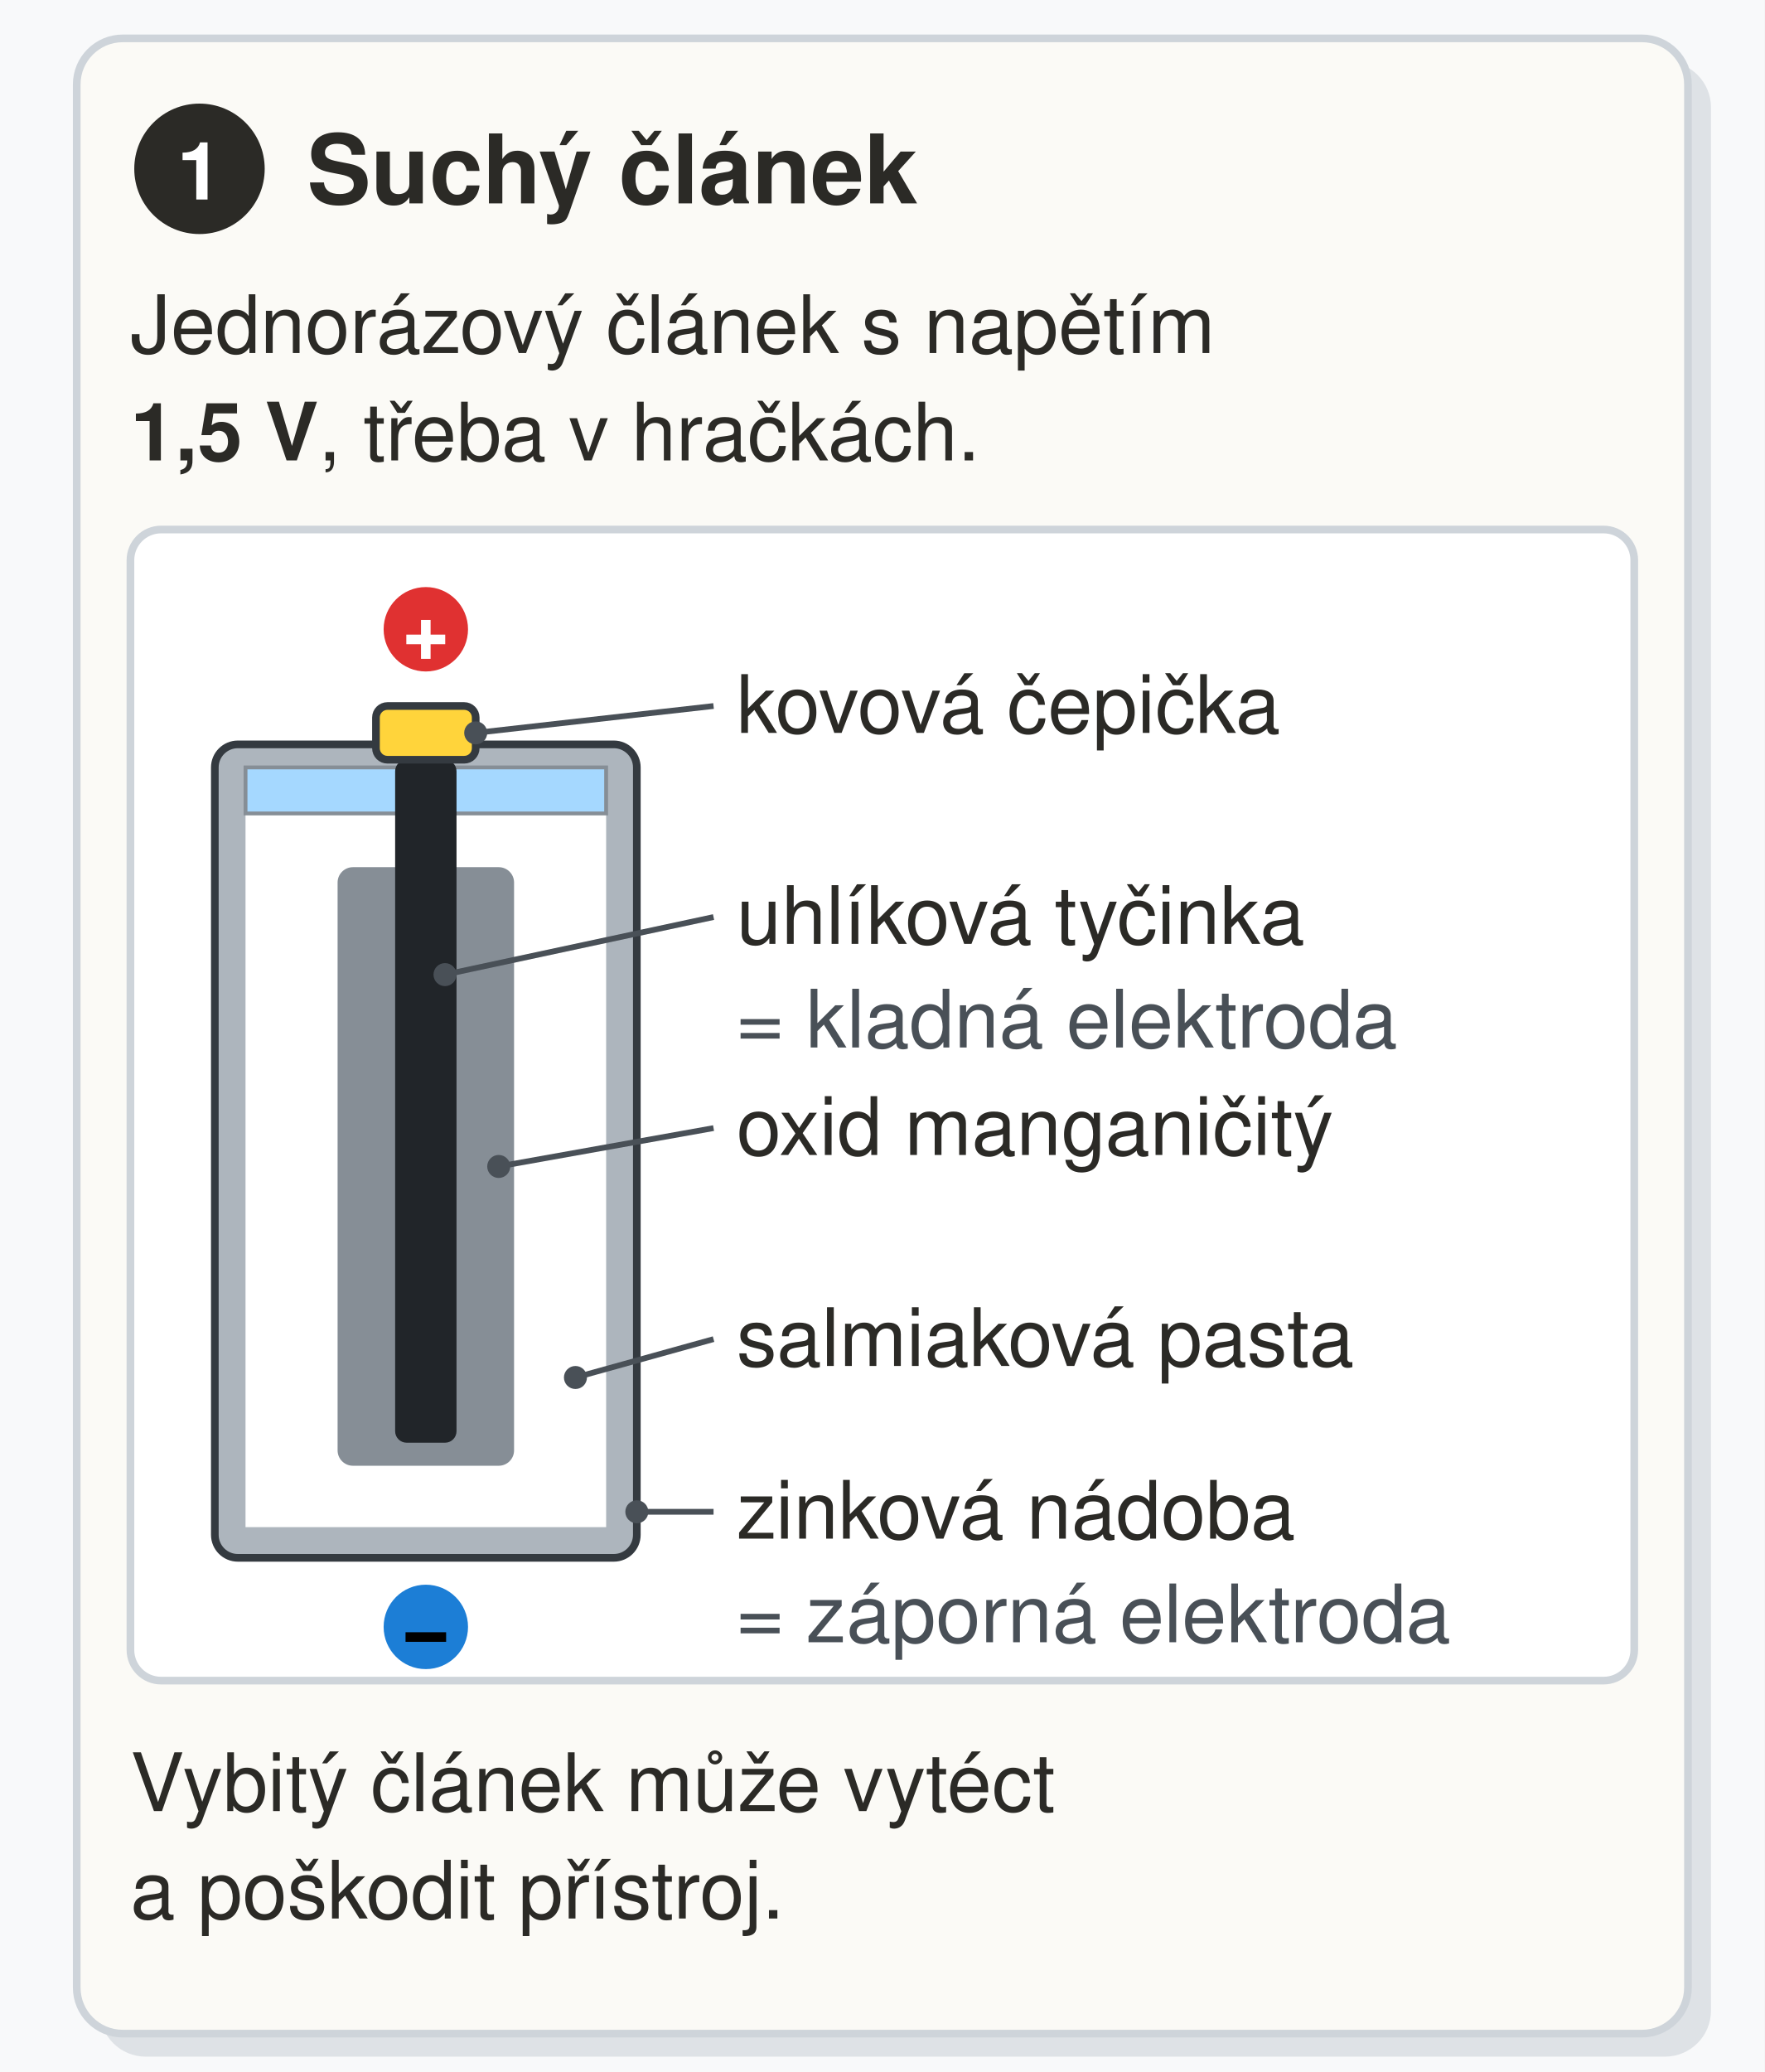
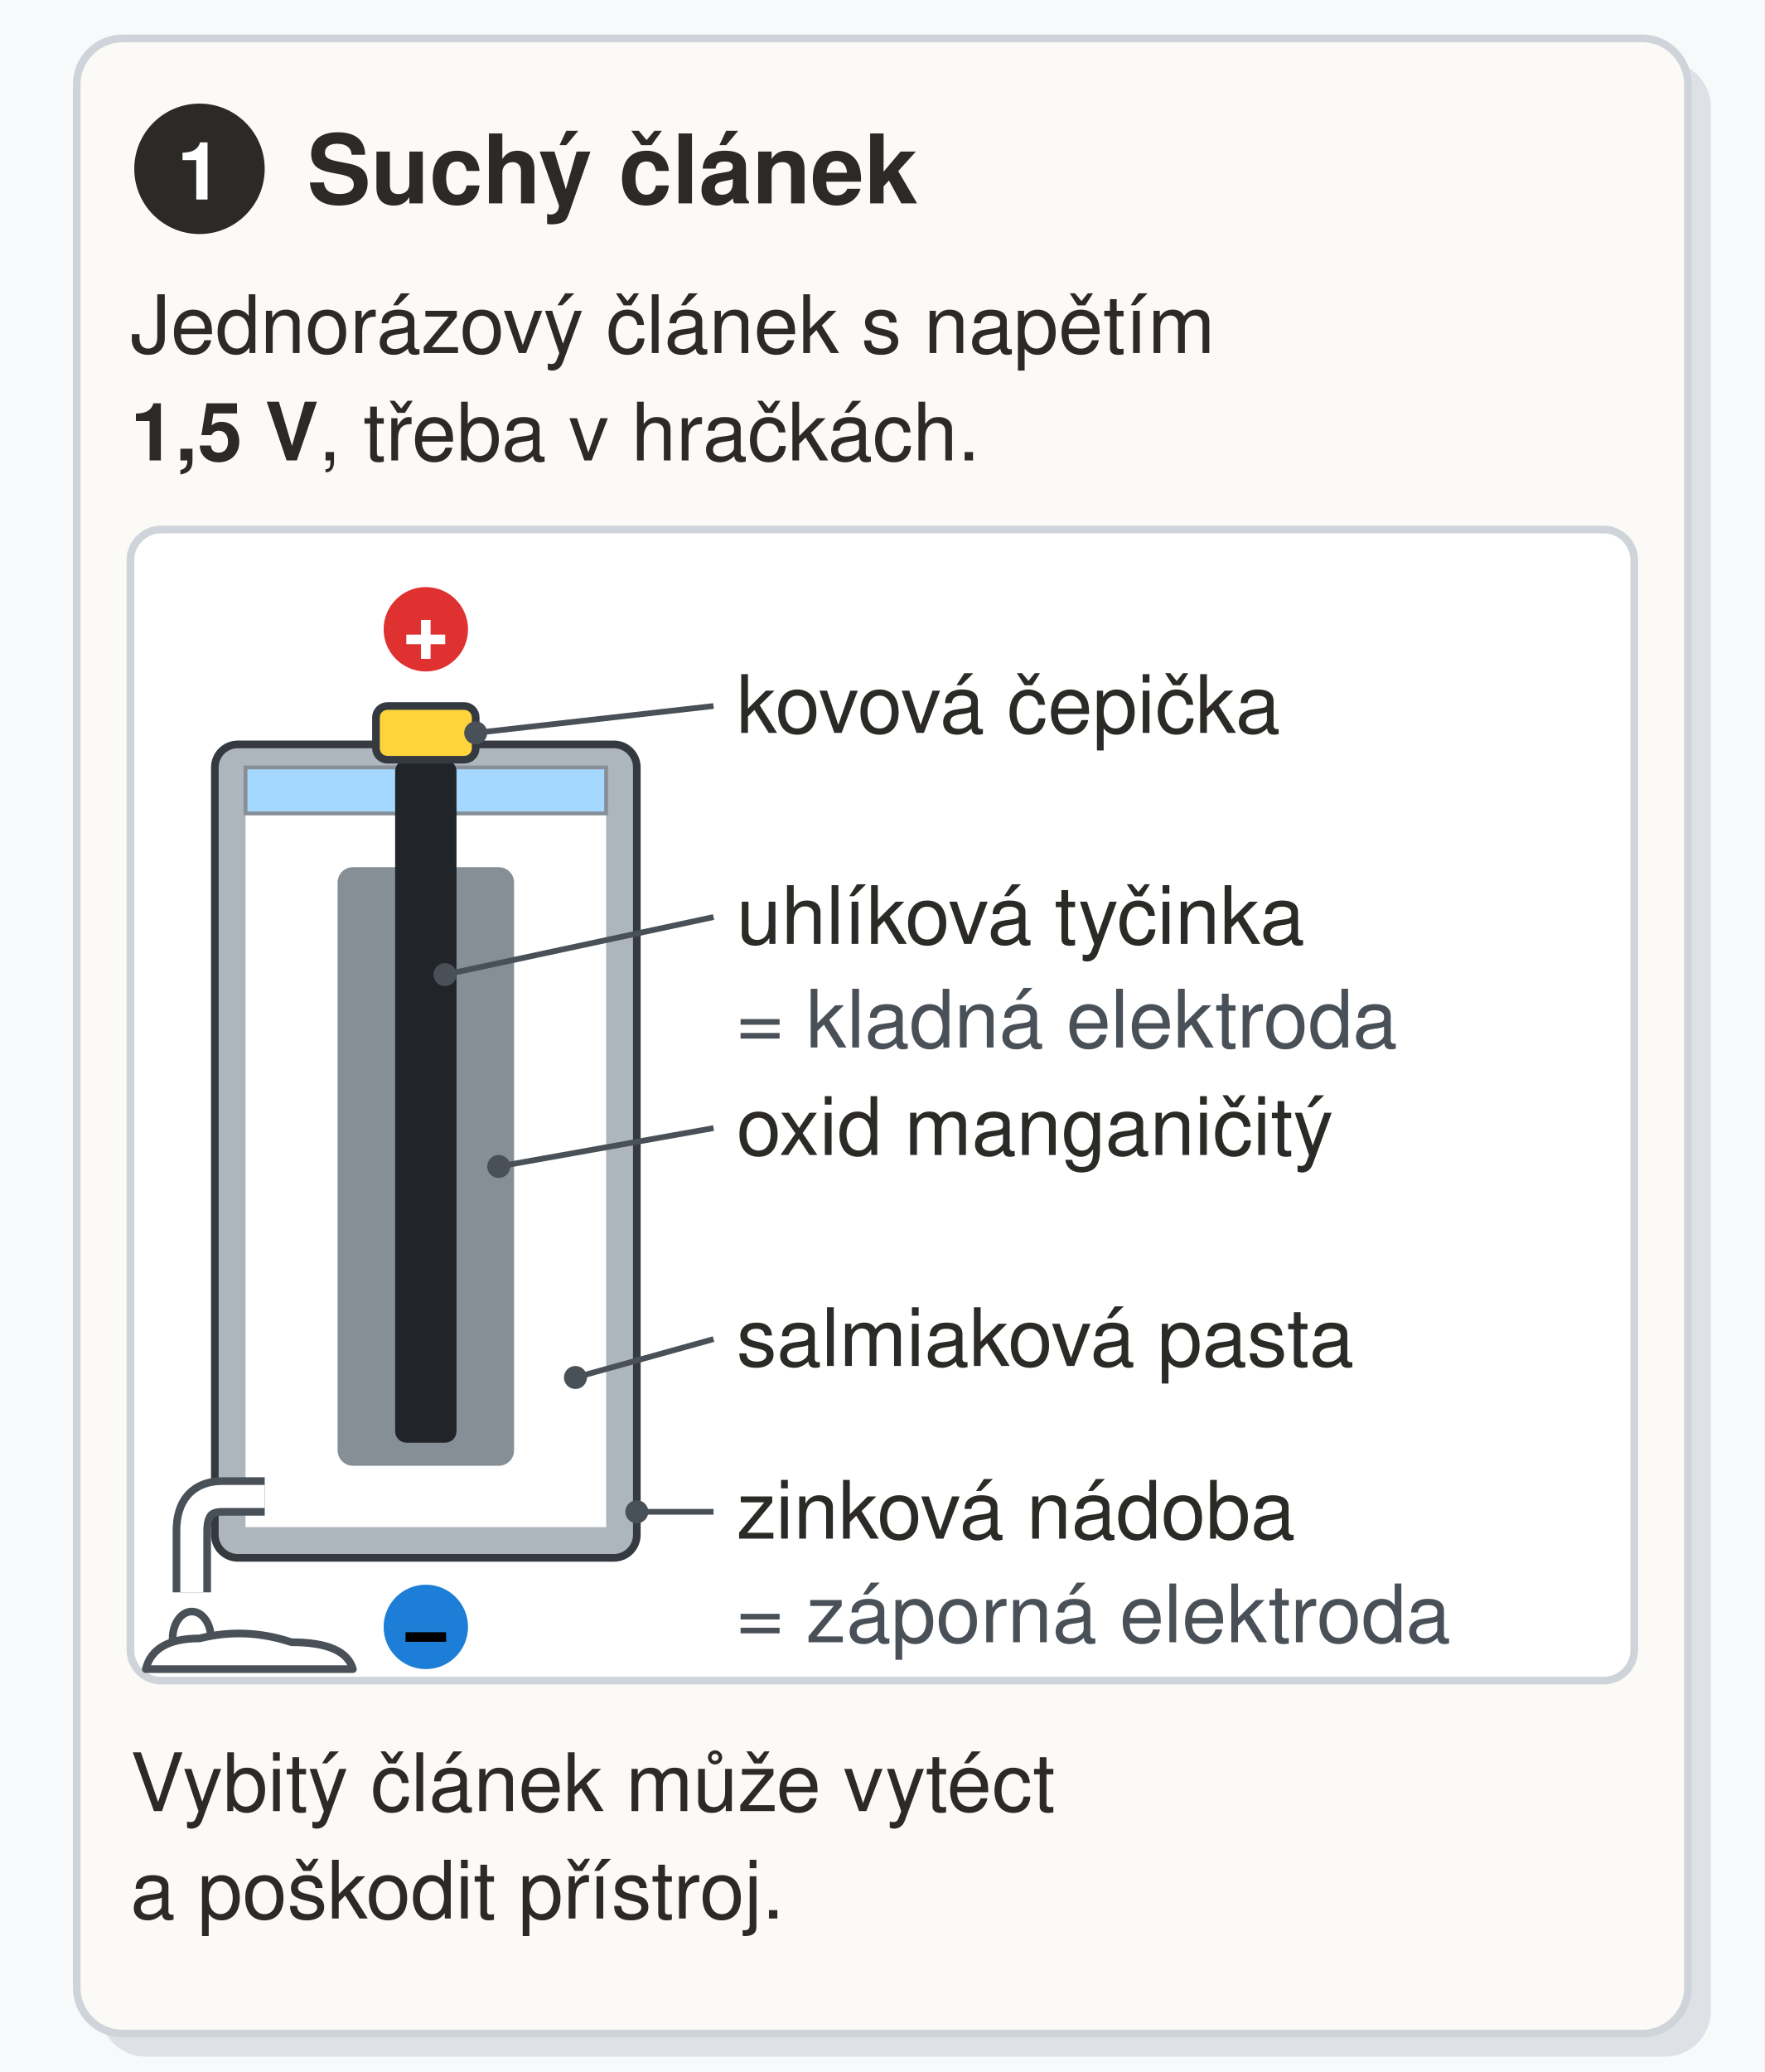
<svg xmlns="http://www.w3.org/2000/svg" viewBox="0 716 460 540" width="460" height="540" role="img" aria-label="Řez suchým článkem: nahoře kovová čepička, kladný vývod; uprostřed uhlíková tyčinka, kladná elektroda; kolem ní oxid manganičitý; dál salmiaková pasta jako elektrolyt; vně zinková nádoba, záporná elektroda. Napětí 1,5 V, jednorázový, třeba v hračkách; vybitý článek může vytéct a poškodit přístroj" font-family="system-ui, -apple-system, 'Segoe UI', Helvetica, Arial, sans-serif">
+   <style>
+ .unik { animation: unik 8s linear infinite; }
+ .kapka { animation: kapka 8s linear infinite; }
+ .louzicka { transform-box: view-box; transform-origin: 50px 1151px; animation: louzicka 8s linear infinite; }
+ @keyframes unik { 0%,15% { stroke-dashoffset: 100; } 45%,100% { stroke-dashoffset: 0; } }
+ @keyframes kapka { 0%,44% { opacity: 0; transform: translateY(-9px); } 45% { opacity: 1; transform: translateY(-9px); } 60% { opacity: 1; transform: translateY(0); } 61%,100% { opacity: 0; transform: translateY(0); } }
+ @keyframes louzicka { 0%,60% { transform: scaleX(0); } 75%,100% { transform: scaleX(1); } }
+ @media (prefers-reduced-motion: reduce) { .unik,.kapka,.louzicka { animation: none; } .unik { stroke-dashoffset: 0; } .kapka { opacity: 0; } .louzicka { transform: scaleX(1); } }
+ </style>
  <rect x="0" y="716" width="460" height="540" fill="#f8f9fa" />
  <g id="panel-1">
    <rect x="26" y="732" width="420" height="520" rx="12" fill="#dee2e6" />
    <rect x="20" y="726" width="420" height="520" rx="12" fill="#fbfaf6" stroke="#ced4da" stroke-width="2" />
    <circle cx="52" cy="760" r="17" fill="#2b2a26" />
    <text x="52" y="768" font-size="21" font-weight="bold" text-anchor="middle" fill="#fff">1</text>
    <text x="80" y="769" font-size="25" font-weight="bold" fill="#2b2a26">Suchý článek</text>
    <text x="34" y="808" font-size="21" fill="#2b2a26">Jednorázový článek s napětím</text>
    <text x="34" y="836" font-size="21" fill="#2b2a26">
      <tspan font-weight="bold">1,5 V</tspan>, třeba v hračkách.</text>
    <rect x="34" y="854" width="392" height="300" rx="8" fill="#ffffff" stroke="#ced4da" stroke-width="2" />
    <rect x="56" y="910" width="110" height="212" rx="6" fill="#adb5bd" stroke="#343a40" stroke-width="2" />
    <rect x="64" y="928" width="94" height="186" fill="#ffffff" />
    <rect x="88" y="942" width="46" height="156" rx="4" fill="#868e96" />
    <rect x="64" y="916" width="94" height="12" fill="#a5d8ff" stroke="#868e96" stroke-width="1" />
    <rect x="103" y="914" width="16" height="178" rx="3" fill="#212529" />
    <rect x="98" y="900" width="26" height="14" rx="3" fill="#ffd43b" stroke="#343a40" stroke-width="2" />
    <circle cx="111" cy="880" r="11" fill="#e03131" />
    <text x="111" y="887.5" font-size="21" font-weight="bold" text-anchor="middle" fill="#fff">+</text>
    <circle cx="111" cy="1140" r="11" fill="#1c7ed6" />
    <text x="111" y="1147.5" font-size="21" font-weight="bold" text-anchor="middle" fill="#000000">−</text>
    <line x1="186" y1="900" x2="124" y2="907" stroke="#495057" stroke-width="1.5" />
    <circle cx="124" cy="907" r="3" fill="#495057" />
    <text x="192" y="907" font-size="21" fill="#2b2a26">kovová čepička</text>
    <line x1="186" y1="955" x2="116" y2="970" stroke="#495057" stroke-width="1.5" />
    <circle cx="116" cy="970" r="3" fill="#495057" />
    <text x="192" y="962" font-size="21" fill="#2b2a26">uhlíková tyčinka</text>
    <line x1="186" y1="1010" x2="130" y2="1020" stroke="#495057" stroke-width="1.5" />
    <circle cx="130" cy="1020" r="3" fill="#495057" />
    <text x="192" y="1017" font-size="21" fill="#2b2a26">oxid manganičitý</text>
    <line x1="186" y1="1065" x2="150" y2="1075" stroke="#495057" stroke-width="1.5" />
    <circle cx="150" cy="1075" r="3" fill="#495057" />
    <text x="192" y="1072" font-size="21" fill="#2b2a26">salmiaková pasta</text>
    <line x1="186" y1="1110" x2="166" y2="1110" stroke="#495057" stroke-width="1.5" />
    <circle cx="166" cy="1110" r="3" fill="#495057" />
    <text x="192" y="1117" font-size="21" fill="#2b2a26">zinková nádoba</text>
    <text x="192" y="1144" font-size="21" fill="#495057">= záporná elektroda</text>
    <text x="192" y="989" font-size="21" fill="#495057">= kladná elektroda</text>
+     <path class="unik" d="M69 1106 H58 Q50 1106 50 1115 V1131" pathLength="100" fill="none" stroke="#495057" stroke-width="10" stroke-linejoin="round" stroke-dasharray="100" stroke-dashoffset="0" />
+     <path class="unik" d="M69 1106 H58 Q50 1106 50 1115 V1131" pathLength="100" fill="none" stroke="#ffffff" stroke-width="6" stroke-linejoin="round" stroke-dasharray="100" stroke-dashoffset="0" />
+     <ellipse class="kapka" cx="50" cy="1143" rx="5" ry="7" fill="#ffffff" stroke="#495057" stroke-width="2" />
+     <path class="louzicka" d="M38 1151 Q40 1143 52 1143 Q64 1140 76 1144 Q90 1144 92 1151 Z" fill="#ffffff" stroke="#495057" stroke-width="2" stroke-linejoin="round" />
    <text x="34" y="1188" font-size="21" fill="#2b2a26">Vybitý článek může vytéct</text>
    <text x="34" y="1216" font-size="21" fill="#2b2a26">a poškodit přístroj.</text>
  </g>
</svg>
